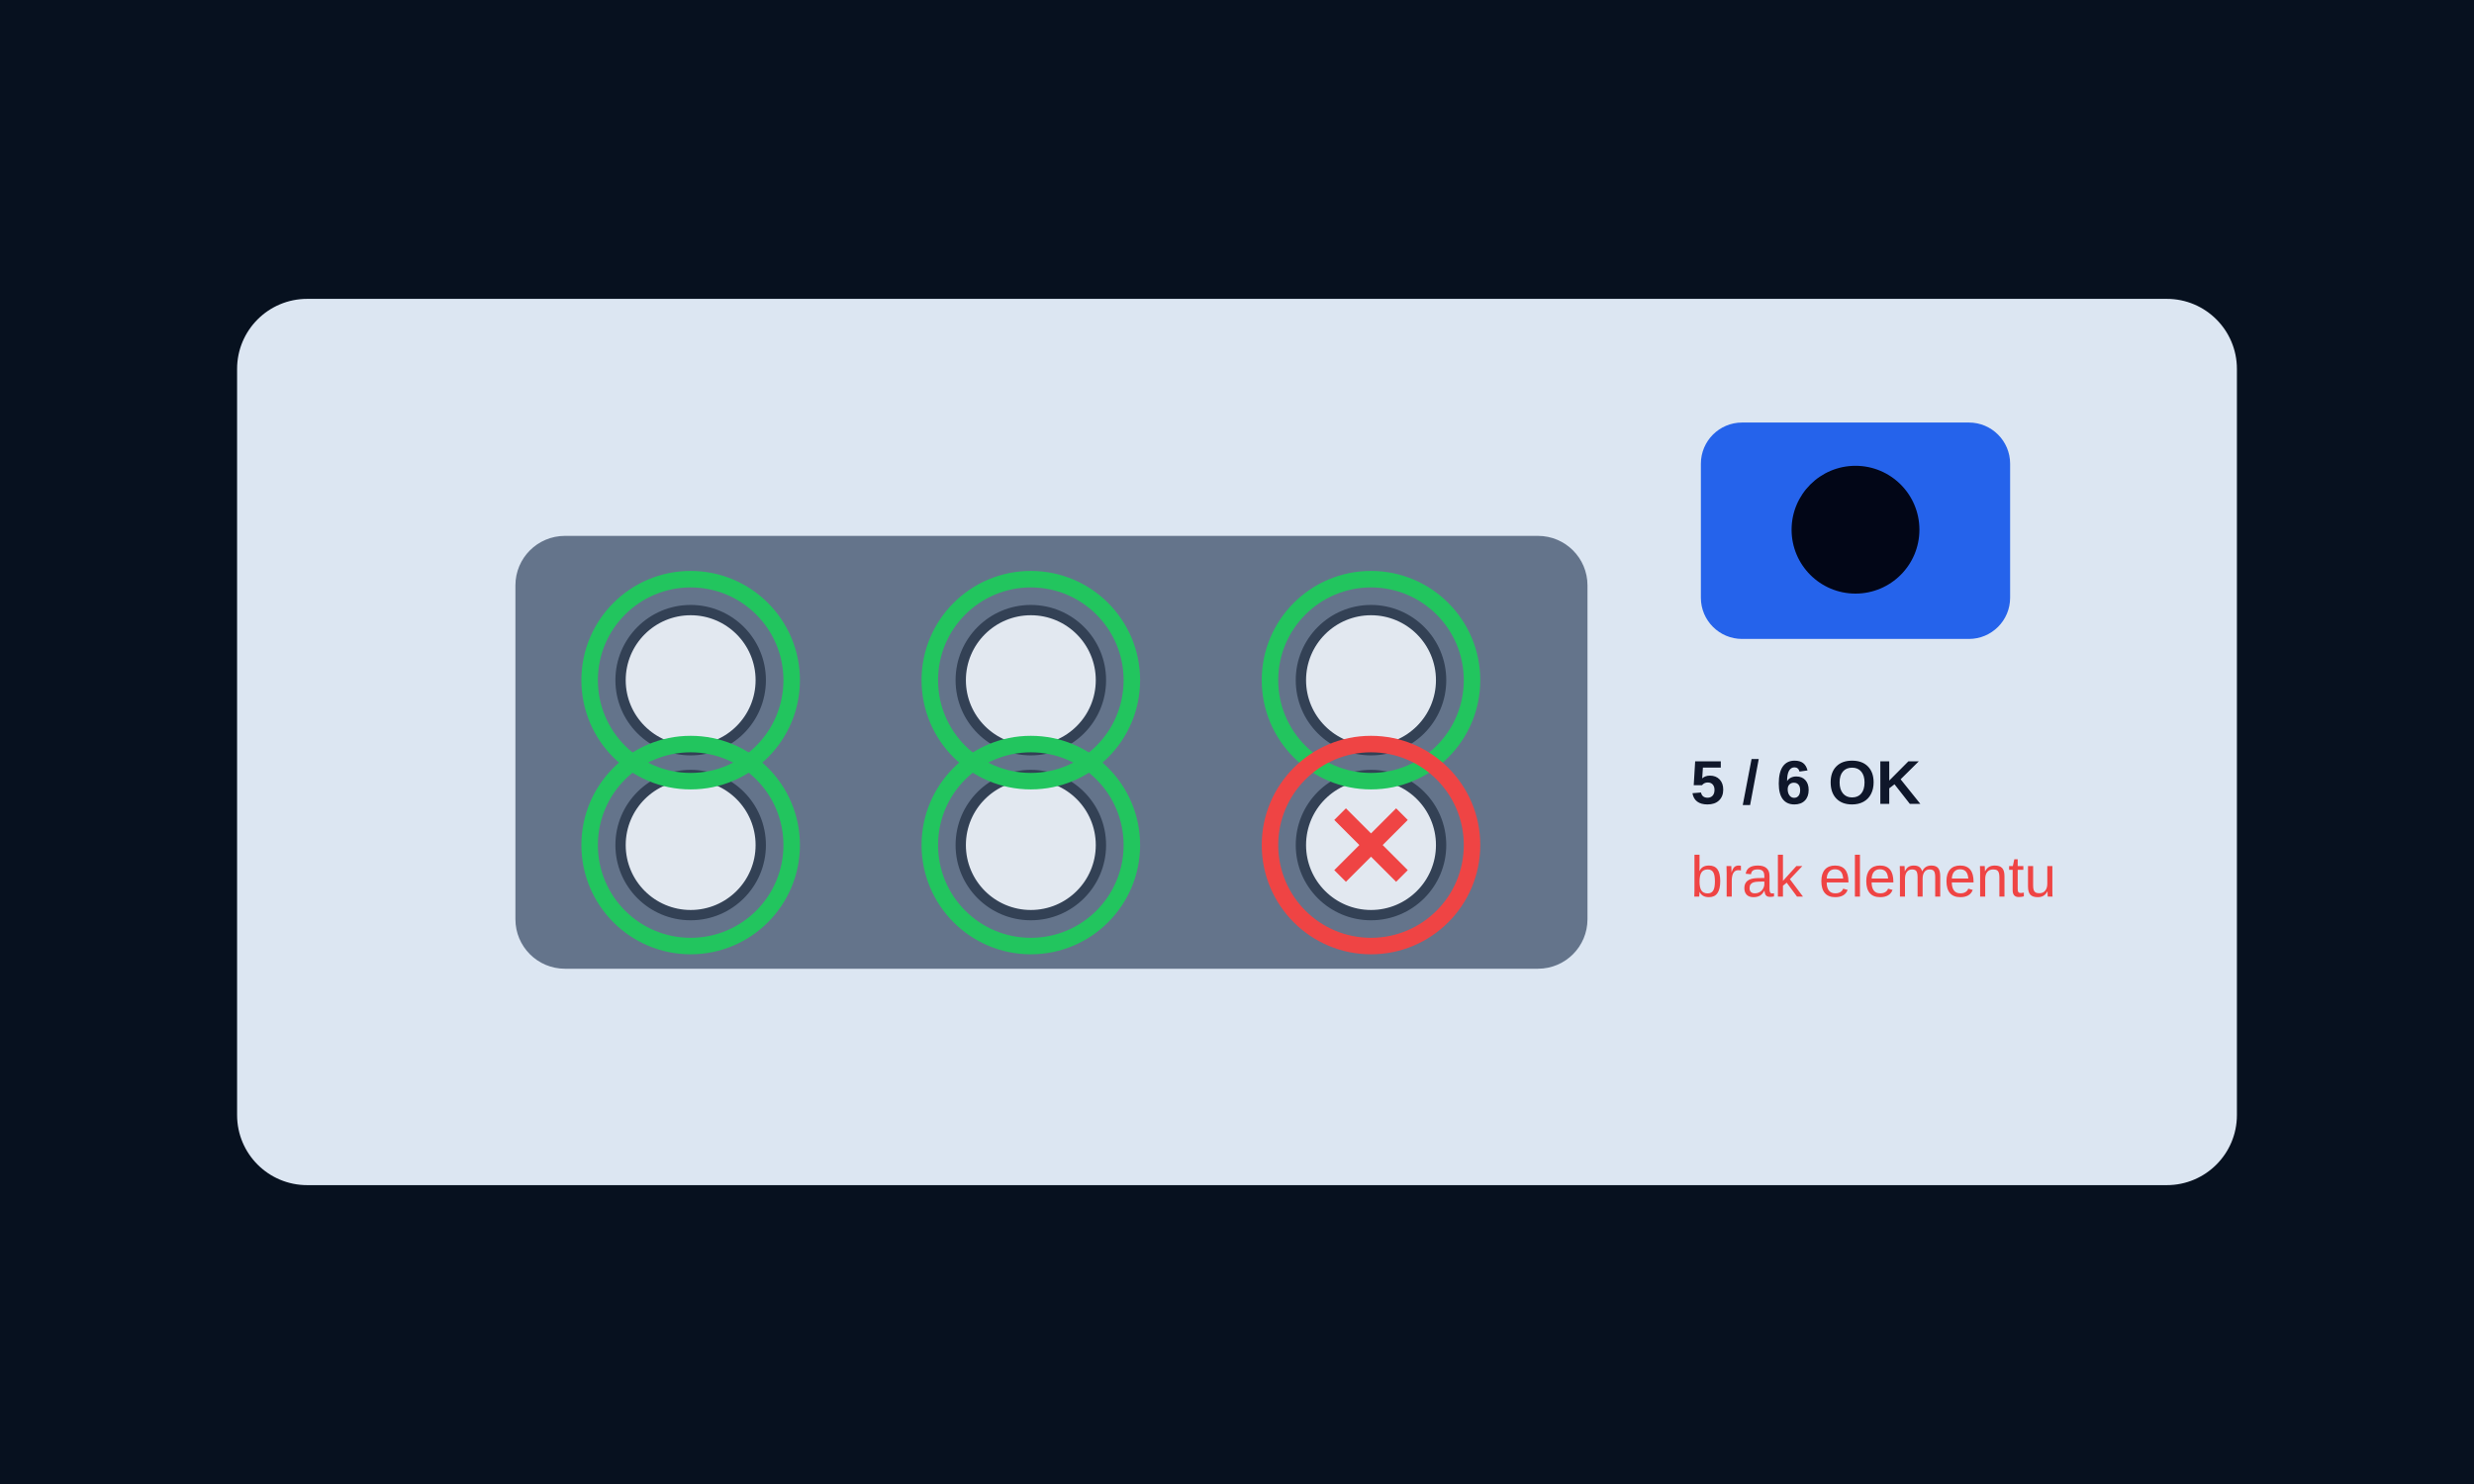
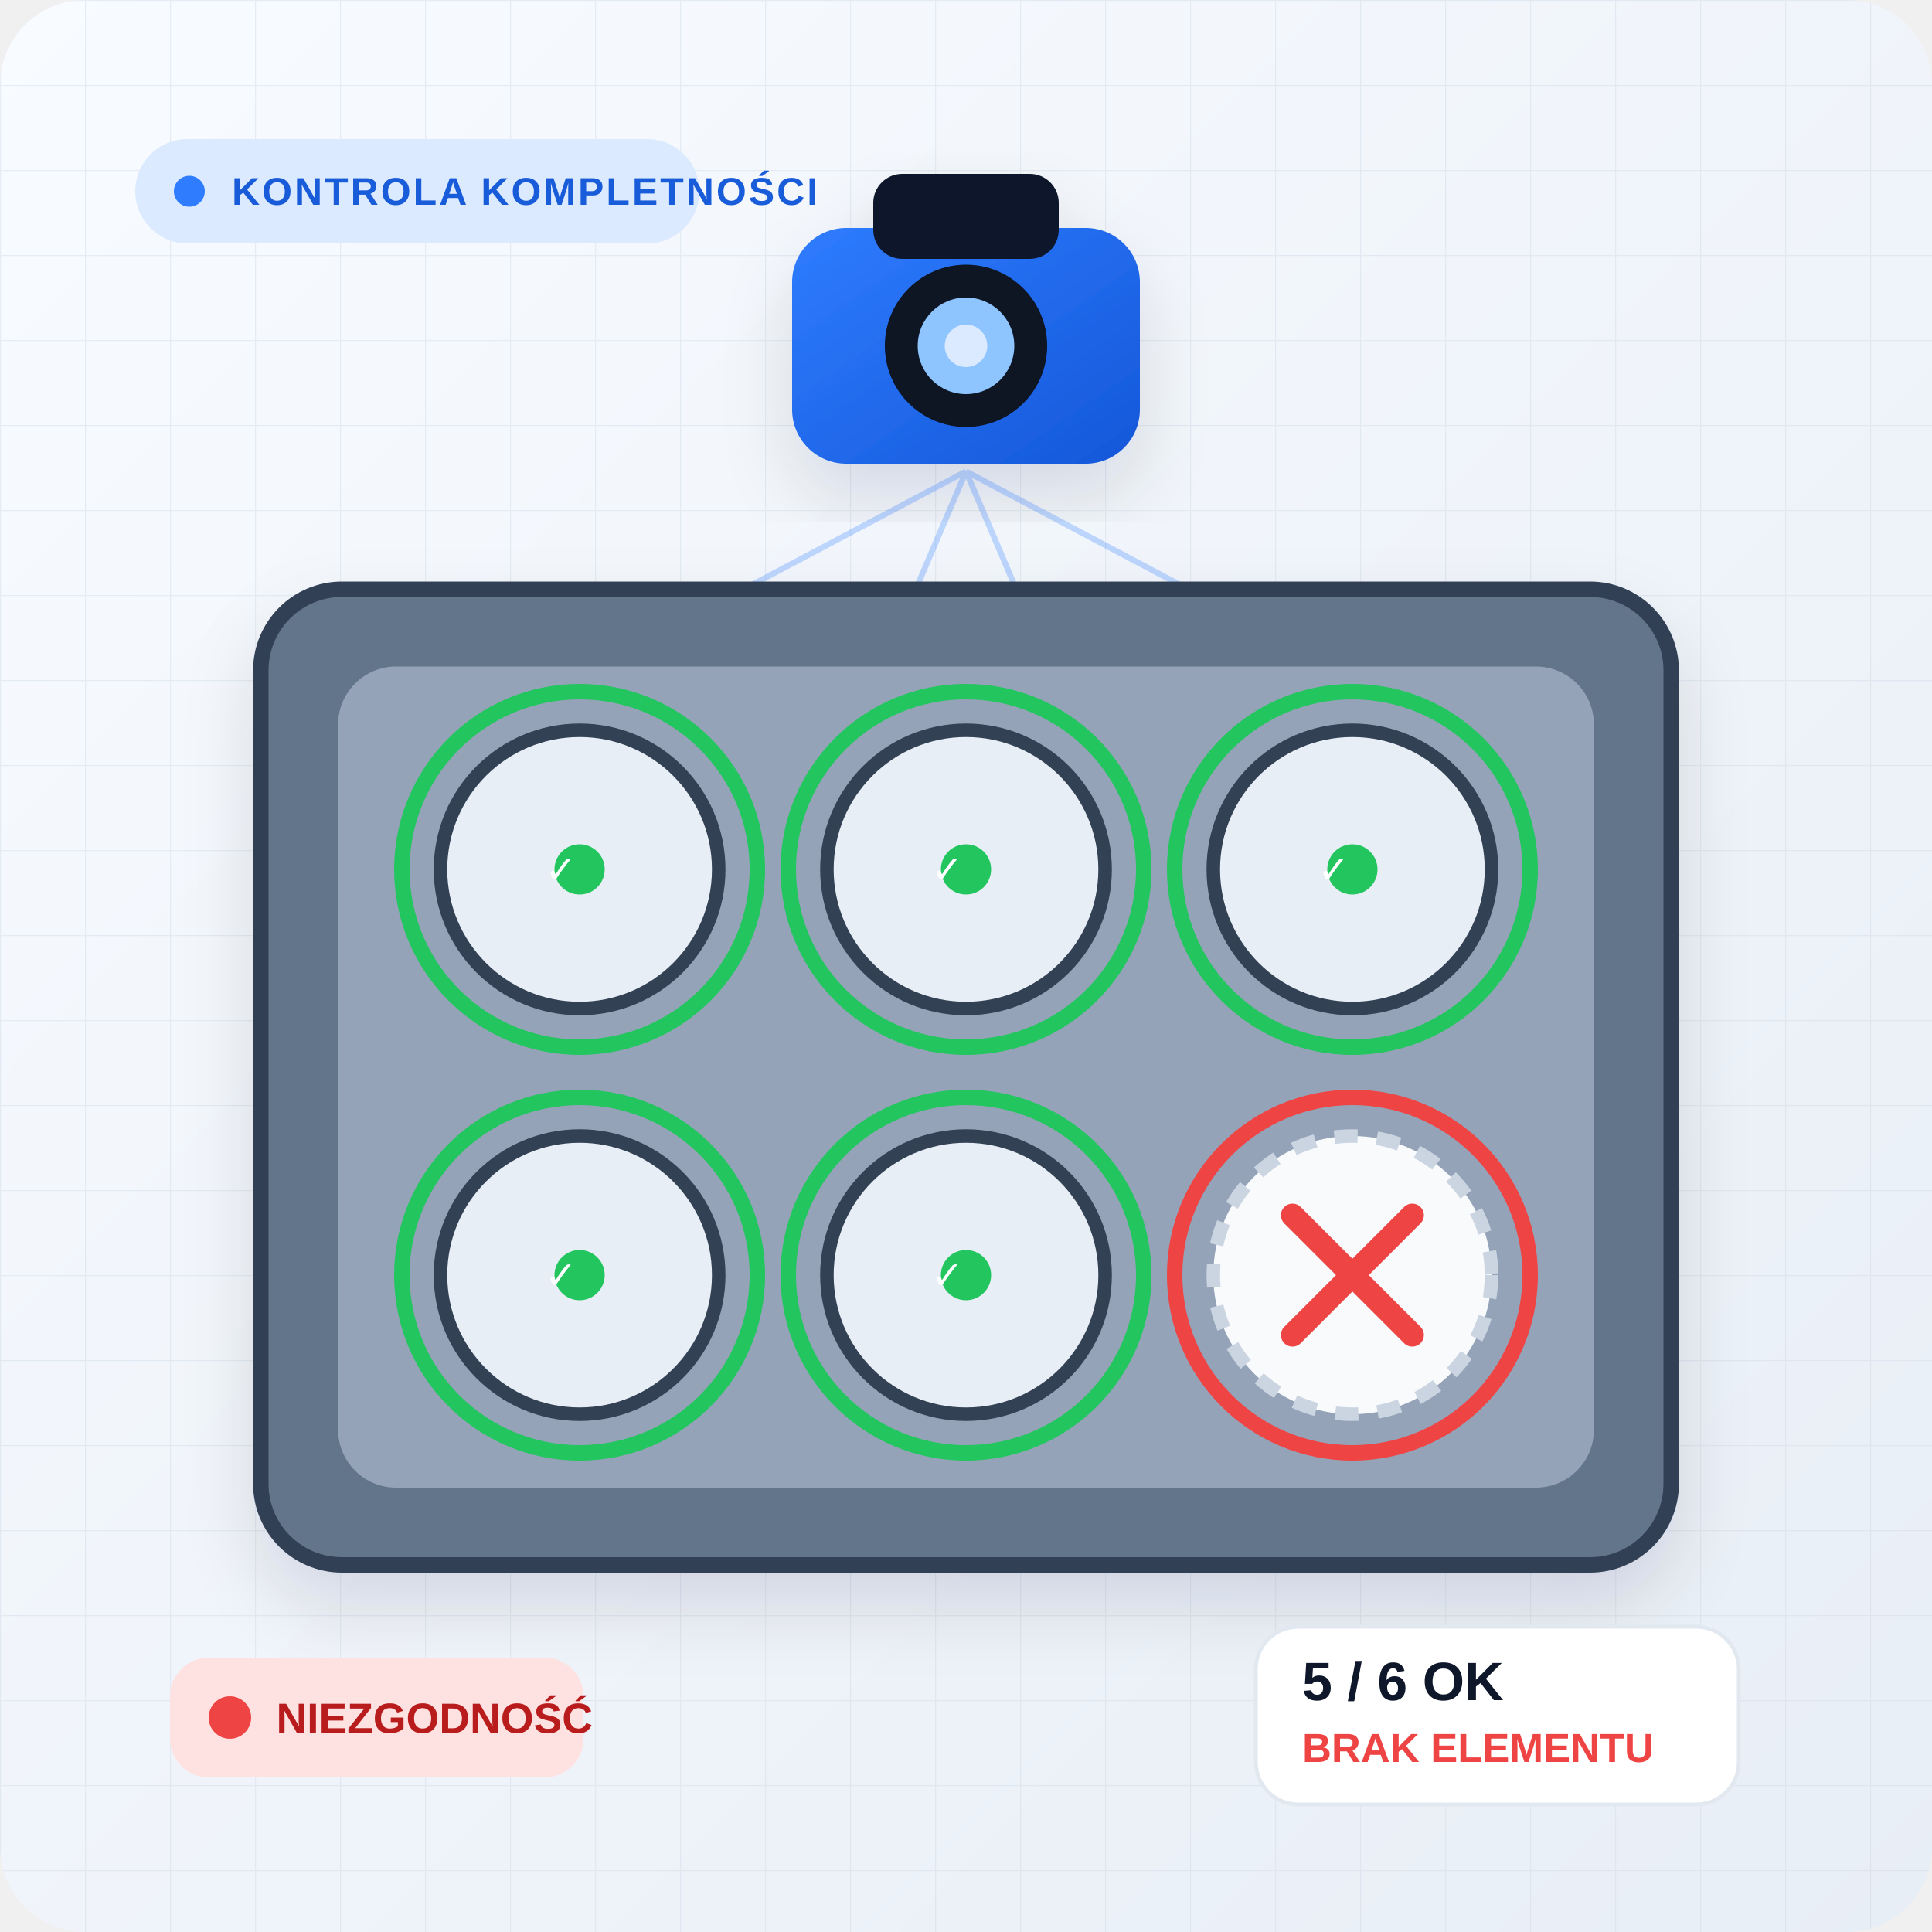
- <svg xmlns="http://www.w3.org/2000/svg" viewBox="0 0 1200 720">
-   <rect width="1200" height="720" fill="#07111f" />
-   <rect x="115" y="145" width="970" height="430" rx="34" fill="#dce6f2" />
-   <rect x="250" y="260" width="520" height="210" rx="24" fill="#64748b" />
-   <g fill="#e2e8f0" stroke="#334155" stroke-width="5">
-     <circle cx="335" cy="330" r="34" />
-     <circle cx="500" cy="330" r="34" />
-     <circle cx="665" cy="330" r="34" />
-     <circle cx="335" cy="410" r="34" />
-     <circle cx="500" cy="410" r="34" />
-     <circle cx="665" cy="410" r="34" />
+ <svg xmlns="http://www.w3.org/2000/svg" viewBox="0 0 1000 1000" role="img" aria-labelledby="title desc">
+   <defs>
+     <linearGradient id="bg2" x1="0" y1="0" x2="1" y2="1">
+       <stop offset="0" stop-color="#f8fbff" />
+       <stop offset="1" stop-color="#e8eef6" />
+     </linearGradient>
+     <linearGradient id="cam2" x1="0" y1="0" x2="1" y2="1">
+       <stop offset="0" stop-color="#2f7cff" />
+       <stop offset="1" stop-color="#1457d9" />
+     </linearGradient>
+     <pattern id="grid2" width="44" height="44" patternUnits="userSpaceOnUse">
+       <path d="M44 0H0V44" fill="none" stroke="#cbd5e1" stroke-width="1" opacity=".38" />
+     </pattern>
+     <filter id="shadow2" x="-20%" y="-20%" width="140%" height="140%">
+       <feDropShadow dx="0" dy="18" stdDeviation="18" flood-color="#0f172a" flood-opacity=".12" />
+     </filter>
+   </defs>
+   <rect width="1000" height="1000" rx="44" fill="url(#bg2)" />
+   <rect width="1000" height="1000" rx="44" fill="url(#grid2)" />
+   <g transform="translate(70 72)">
+     <rect width="292" height="54" rx="27" fill="#dbeafe" />
+     <circle cx="28" cy="27" r="8" fill="#2f7cff" />
+     <text x="50" y="34" fill="#195cd9" font-family="Arial, sans-serif" font-size="20" font-weight="700" letter-spacing="1.2">KONTROLA KOMPLETNOŚCI</text>
  </g>
-   <g fill="none" stroke="#22c55e" stroke-width="8">
-     <circle cx="335" cy="330" r="49" />
-     <circle cx="500" cy="330" r="49" />
-     <circle cx="665" cy="330" r="49" />
-     <circle cx="335" cy="410" r="49" />
-     <circle cx="500" cy="410" r="49" />
+   <g transform="translate(410 90)" filter="url(#shadow2)">
+     <rect x="0" y="28" width="180" height="122" rx="28" fill="url(#cam2)" />
+     <rect x="42" y="0" width="96" height="44" rx="15" fill="#0f172a" />
+     <circle cx="90" cy="89" r="42" fill="#0b1220" />
+     <circle cx="90" cy="89" r="25" fill="#8ec5ff" />
+     <circle cx="90" cy="89" r="11" fill="#dbeafe" />
  </g>
-   <circle cx="665" cy="410" r="49" fill="none" stroke="#ef4444" stroke-width="8" />
-   <path d="M650 395 L680 425 M680 395 L650 425" stroke="#ef4444" stroke-width="8" />
-   <rect x="825" y="205" width="150" height="105" rx="20" fill="#2563eb" />
-   <circle cx="900" cy="257" r="31" fill="#020617" />
-   <text x="820" y="390" fill="#0f172a" font-size="30" font-family="Arial" font-weight="700">5 / 6 OK</text>
-   <text x="820" y="435" fill="#ef4444" font-size="28" font-family="Arial">brak elementu</text>
+   <g opacity=".28" stroke="#2f7cff" stroke-width="3">
+     <path d="M500 244 L300 350" />
+     <path d="M500 244 L700 350" />
+     <path d="M500 244 L310 690" />
+     <path d="M500 244 L690 690" />
+   </g>
+   <g filter="url(#shadow2)">
+     <rect x="135" y="305" width="730" height="505" rx="42" fill="#64748b" stroke="#334155" stroke-width="8" />
+     <rect x="175" y="345" width="650" height="425" rx="30" fill="#94a3b8" />
+   </g>
+   <g font-family="Arial, sans-serif" font-size="20" font-weight="700">
+     <g transform="translate(300 450)">
+       <circle r="72" fill="#e8eef5" stroke="#334155" stroke-width="7" />
+       <circle r="92" fill="none" stroke="#22c55e" stroke-width="8" />
+       <circle r="13" fill="#22c55e" />
+       <text x="-18" y="7" fill="#fff">✓</text>
+     </g>
+     <g transform="translate(500 450)">
+       <circle r="72" fill="#e8eef5" stroke="#334155" stroke-width="7" />
+       <circle r="92" fill="none" stroke="#22c55e" stroke-width="8" />
+       <circle r="13" fill="#22c55e" />
+       <text x="-18" y="7" fill="#fff">✓</text>
+     </g>
+     <g transform="translate(700 450)">
+       <circle r="72" fill="#e8eef5" stroke="#334155" stroke-width="7" />
+       <circle r="92" fill="none" stroke="#22c55e" stroke-width="8" />
+       <circle r="13" fill="#22c55e" />
+       <text x="-18" y="7" fill="#fff">✓</text>
+     </g>
+     <g transform="translate(300 660)">
+       <circle r="72" fill="#e8eef5" stroke="#334155" stroke-width="7" />
+       <circle r="92" fill="none" stroke="#22c55e" stroke-width="8" />
+       <circle r="13" fill="#22c55e" />
+       <text x="-18" y="7" fill="#fff">✓</text>
+     </g>
+     <g transform="translate(500 660)">
+       <circle r="72" fill="#e8eef5" stroke="#334155" stroke-width="7" />
+       <circle r="92" fill="none" stroke="#22c55e" stroke-width="8" />
+       <circle r="13" fill="#22c55e" />
+       <text x="-18" y="7" fill="#fff">✓</text>
+     </g>
+   </g>
+   <g transform="translate(700 660)">
+     <circle r="72" fill="#f8fafc" stroke="#cbd5e1" stroke-width="7" stroke-dasharray="12 10" />
+     <circle r="92" fill="none" stroke="#ef4444" stroke-width="8" />
+     <path d="M-31 -31 L31 31 M31 -31 L-31 31" stroke="#ef4444" stroke-width="12" stroke-linecap="round" />
+   </g>
+   <g transform="translate(650 842)">
+     <rect width="250" height="92" rx="22" fill="#fff" stroke="#e2e8f0" stroke-width="2" />
+     <text x="24" y="38" fill="#0f172a" font-family="Arial, sans-serif" font-size="28" font-weight="700">5 / 6 OK</text>
+     <text x="24" y="70" fill="#ef4444" font-family="Arial, sans-serif" font-size="21" font-weight="700">BRAK ELEMENTU</text>
+   </g>
+   <g transform="translate(88 858)">
+     <rect width="214" height="62" rx="20" fill="#fee2e2" />
+     <circle cx="31" cy="31" r="11" fill="#ef4444" />
+     <text x="55" y="39" fill="#b91c1c" font-family="Arial, sans-serif" font-size="22" font-weight="700">NIEZGODNOŚĆ</text>
+   </g>
</svg>
